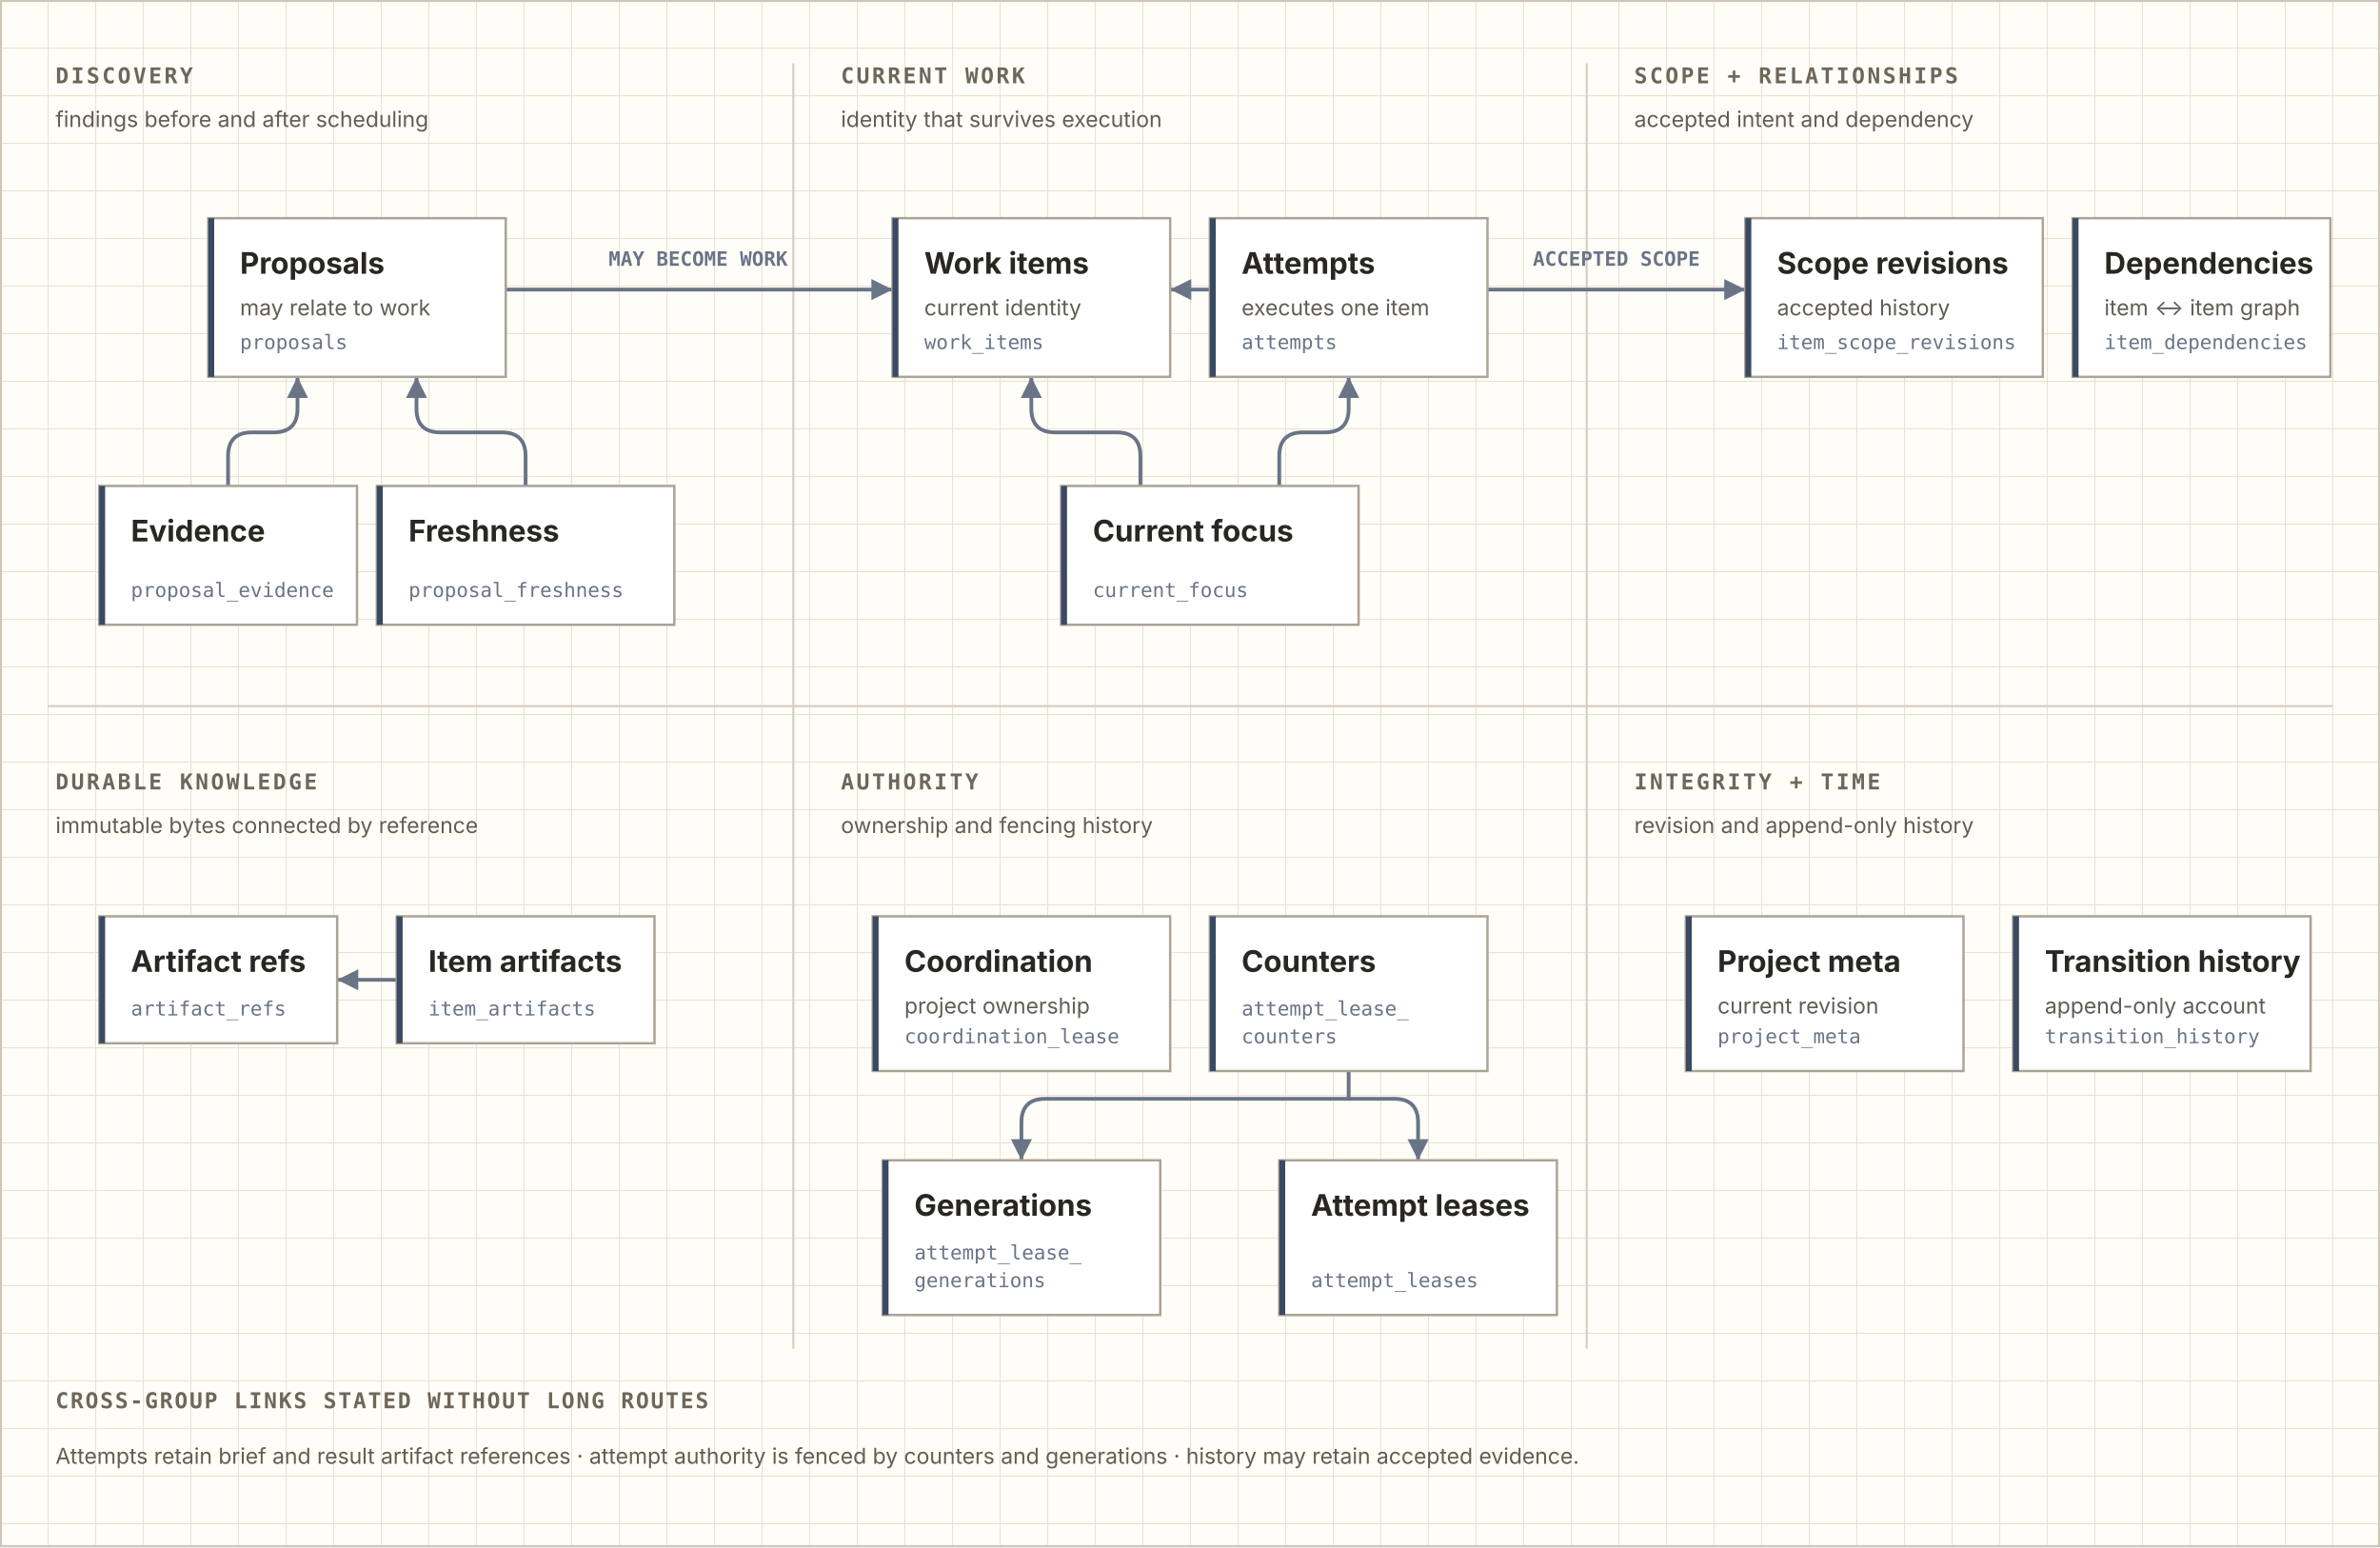
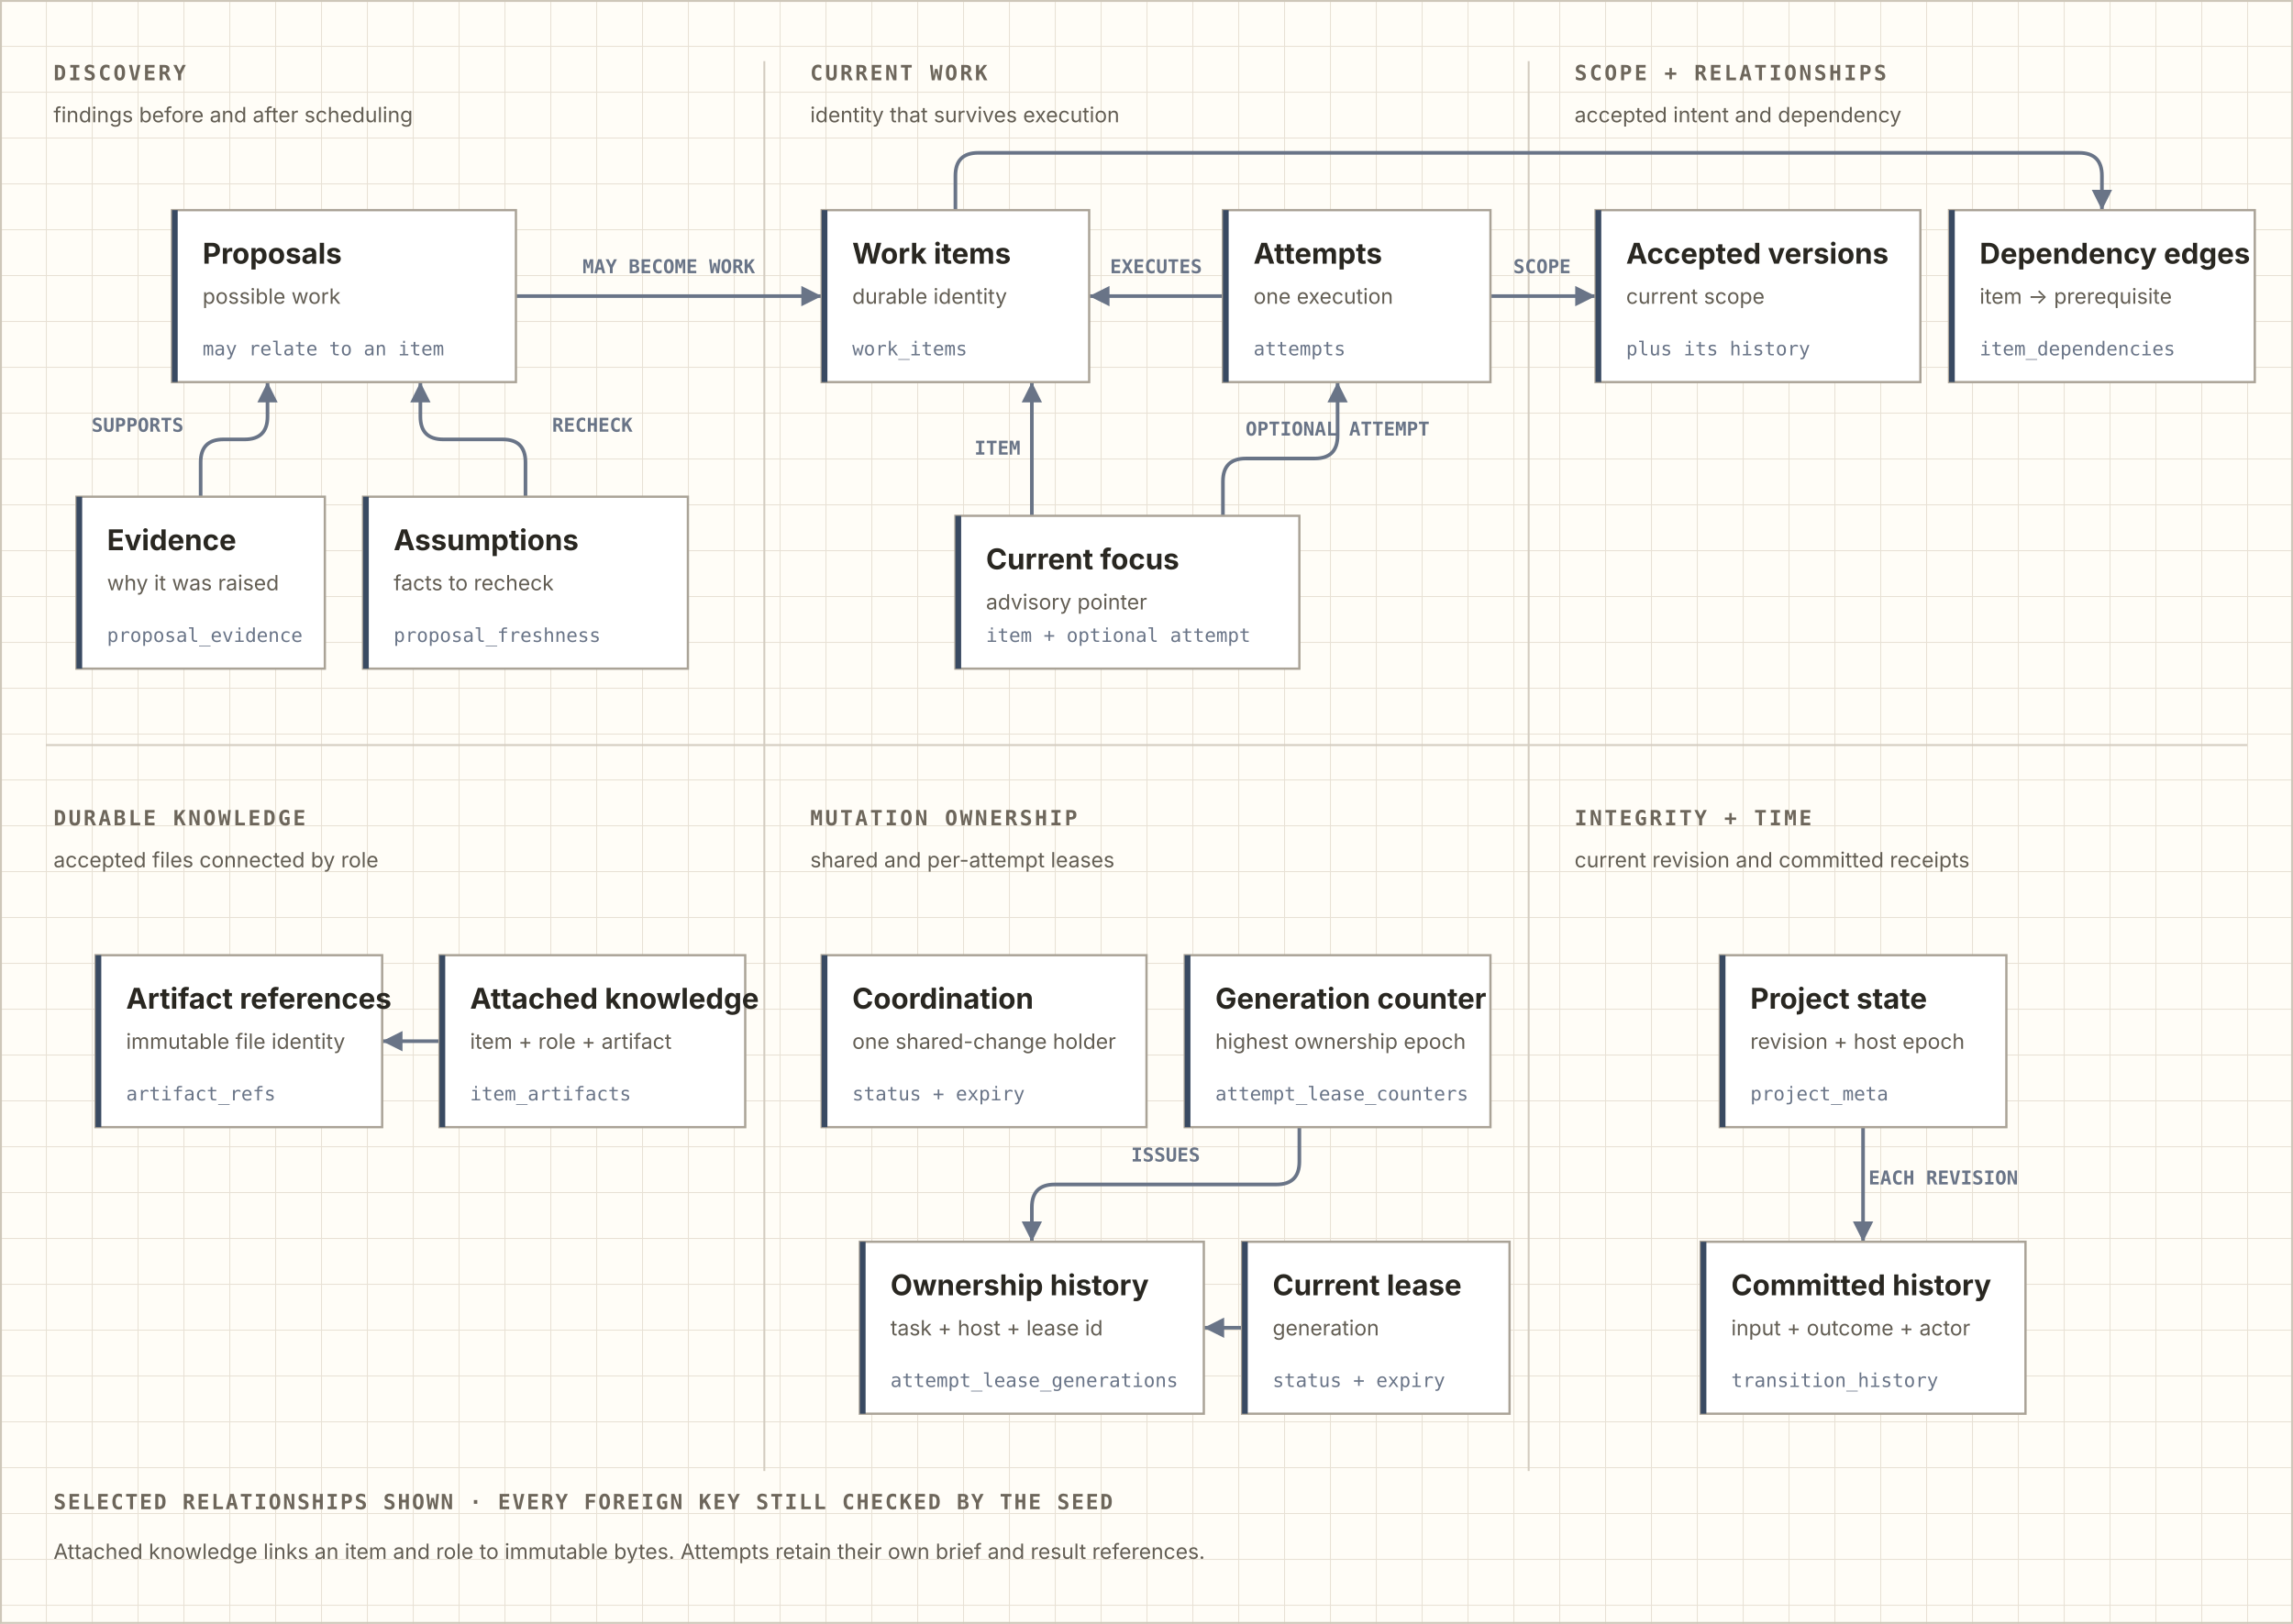
- <svg xmlns="http://www.w3.org/2000/svg" role="img" aria-labelledby="title description" viewBox="0 0 1200 780">
+ <svg xmlns="http://www.w3.org/2000/svg" role="img" aria-labelledby="title description" viewBox="0 0 1200 850">
  <defs>
    <pattern id="grid" width="24" height="24" patternUnits="userSpaceOnUse">
      <path d="M24 0H0V24" fill="none" stroke="#e8e1d5" stroke-width="1" />
    </pattern>
    <marker id="arrow" viewBox="0 0 10 10" refX="9" refY="5" markerWidth="7" markerHeight="7" orient="auto">
      <path d="M1 1L9 5L1 9Z" fill="#697487" />
    </marker>
    <style>
      text { font-family: ui-sans-serif, system-ui, -apple-system, BlinkMacSystemFont, "Segoe UI", sans-serif; fill: #292721; }
      .section-label, .box-label, .box-meta, .connector-label, .note-meta { font-family: ui-monospace, SFMono-Regular, Menlo, monospace; }
      .section-label, .box-label { font-size: 11px; font-weight: 700; letter-spacing: 0.11em; fill: #6d665b; }
      .section-subtitle { font-size: 11px; fill: #625d53; }
      .guide { stroke: #d3ccc0; stroke-width: 1; }
      .connector { fill: none; stroke: #697487; stroke-width: 1.9; stroke-linecap: round; }
      .connector-label { font-size: 10px; font-weight: 700; fill: #697487; }
      .box { fill: #fff; stroke: #aaa397; stroke-width: 1.2; }
      .box-title { font-size: 15px; font-weight: 700; }
      .box-body { font-size: 11px; fill: #625d53; }
      .box-meta { font-size: 10px; fill: #697487; }
      .note { fill: #625d53; }
      .note-meta { font-weight: 700; letter-spacing: 0.08em; fill: #6d665b; }
    </style>
  </defs>
-   <rect width="1200" height="780" fill="#fffdf7" />
-   <rect width="1200" height="780" fill="url(#grid)" />
+   <rect width="1200" height="850" fill="#fffdf7" />
+   <rect width="1200" height="850" fill="url(#grid)" />
  <text x="28" y="42" class="section-label">DISCOVERY</text>
  <text x="28" y="64" class="section-subtitle">findings before and after scheduling</text>
  <text x="424" y="42" class="section-label">CURRENT WORK</text>
  <text x="424" y="64" class="section-subtitle">identity that survives execution</text>
  <text x="824" y="42" class="section-label">SCOPE + RELATIONSHIPS</text>
  <text x="824" y="64" class="section-subtitle">accepted intent and dependency</text>
-   <text x="28" y="398" class="section-label">DURABLE KNOWLEDGE</text>
-   <text x="28" y="420" class="section-subtitle">immutable bytes connected by reference</text>
-   <text x="424" y="398" class="section-label">AUTHORITY</text>
-   <text x="424" y="420" class="section-subtitle">ownership and fencing history</text>
-   <text x="824" y="398" class="section-label">INTEGRITY + TIME</text>
-   <text x="824" y="420" class="section-subtitle">revision and append-only history</text>
-   <line x1="400" y1="32" x2="400" y2="680" class="guide" />
-   <line x1="800" y1="32" x2="800" y2="680" class="guide" />
-   <line x1="24" y1="356" x2="1176" y2="356" class="guide" />
-   <path d="M255 146L450 146" class="connector" marker-end="url(#arrow)" />
-   <text x="352" y="134" text-anchor="middle" class="connector-label">MAY BECOME WORK</text>
-   <path d="M750 146L880 146" class="connector" marker-end="url(#arrow)" />
-   <text x="815" y="134" text-anchor="middle" class="connector-label">ACCEPTED SCOPE</text>
-   <path d="M610 146L590 146" class="connector" marker-end="url(#arrow)" />
-   <path d="M115 245L115 230Q115 218 127 218L138 218Q150 218 150 206L150 190" class="connector" marker-end="url(#arrow)" />
-   <path d="M265 245L265 230Q265 218 253 218L222 218Q210 218 210 206L210 190" class="connector" marker-end="url(#arrow)" />
-   <path d="M575 245L575 230Q575 218 563 218L532 218Q520 218 520 206L520 190" class="connector" marker-end="url(#arrow)" />
-   <path d="M645 245L645 230Q645 218 657 218L668 218Q680 218 680 206L680 190" class="connector" marker-end="url(#arrow)" />
-   <path d="M200 494L170 494" class="connector" marker-end="url(#arrow)" />
-   <path d="M680 540L680 554" class="connector" />
-   <path d="M680 554L527 554Q515 554 515 566L515 585" class="connector" marker-end="url(#arrow)" />
-   <path d="M680 554L703 554Q715 554 715 566L715 585" class="connector" marker-end="url(#arrow)" />
-   <rect x="105" y="110" width="150" height="80" class="box" />
-   <rect x="105" y="110" width="3" height="80" fill="#394a62" />
-   <text x="121" y="138" class="box-title">Proposals</text>
-   <text x="121" y="159" class="box-body">may relate to work</text>
-   <text x="121" y="176" class="box-meta">proposals</text>
-   <rect x="50" y="245" width="130" height="70" class="box" />
-   <rect x="50" y="245" width="3" height="70" fill="#394a62" />
-   <text x="66" y="273" class="box-title">Evidence</text>
-   <text x="66" y="301" class="box-meta">proposal_evidence</text>
-   <rect x="190" y="245" width="150" height="70" class="box" />
-   <rect x="190" y="245" width="3" height="70" fill="#394a62" />
-   <text x="206" y="273" class="box-title">Freshness</text>
-   <text x="206" y="301" class="box-meta">proposal_freshness</text>
-   <rect x="450" y="110" width="140" height="80" class="box" />
-   <rect x="450" y="110" width="3" height="80" fill="#394a62" />
-   <text x="466" y="138" class="box-title">Work items</text>
-   <text x="466" y="159" class="box-body">current identity</text>
-   <text x="466" y="176" class="box-meta">work_items</text>
-   <rect x="610" y="110" width="140" height="80" class="box" />
-   <rect x="610" y="110" width="3" height="80" fill="#394a62" />
-   <text x="626" y="138" class="box-title">Attempts</text>
-   <text x="626" y="159" class="box-body">executes one item</text>
-   <text x="626" y="176" class="box-meta">attempts</text>
-   <rect x="535" y="245" width="150" height="70" class="box" />
-   <rect x="535" y="245" width="3" height="70" fill="#394a62" />
-   <text x="551" y="273" class="box-title">Current focus</text>
-   <text x="551" y="301" class="box-meta">current_focus</text>
-   <rect x="880" y="110" width="150" height="80" class="box" />
-   <rect x="880" y="110" width="3" height="80" fill="#394a62" />
-   <text x="896" y="138" class="box-title">Scope revisions</text>
-   <text x="896" y="159" class="box-body">accepted history</text>
-   <text x="896" y="176" class="box-meta">item_scope_revisions</text>
-   <rect x="1045" y="110" width="130" height="80" class="box" />
-   <rect x="1045" y="110" width="3" height="80" fill="#394a62" />
-   <text x="1061" y="138" class="box-title">Dependencies</text>
-   <text x="1061" y="159" class="box-body">item ↔ item graph</text>
-   <text x="1061" y="176" class="box-meta">item_dependencies</text>
-   <rect x="50" y="462" width="120" height="64" class="box" />
-   <rect x="50" y="462" width="3" height="64" fill="#394a62" />
-   <text x="66" y="490" class="box-title">Artifact refs</text>
-   <text x="66" y="512" class="box-meta">artifact_refs</text>
-   <rect x="200" y="462" width="130" height="64" class="box" />
-   <rect x="200" y="462" width="3" height="64" fill="#394a62" />
-   <text x="216" y="490" class="box-title">Item artifacts</text>
-   <text x="216" y="512" class="box-meta">item_artifacts</text>
-   <rect x="440" y="462" width="150" height="78" class="box" />
-   <rect x="440" y="462" width="3" height="78" fill="#394a62" />
-   <text x="456" y="490" class="box-title">Coordination</text>
-   <text x="456" y="511" class="box-body">project ownership</text>
-   <text x="456" y="526" class="box-meta">coordination_lease</text>
-   <rect x="610" y="462" width="140" height="78" class="box" />
-   <rect x="610" y="462" width="3" height="78" fill="#394a62" />
-   <text x="626" y="490" class="box-title">Counters</text>
-   <text x="626" y="512" class="box-meta">attempt_lease_</text>
-   <text x="626" y="526" class="box-meta">counters</text>
-   <rect x="445" y="585" width="140" height="78" class="box" />
-   <rect x="445" y="585" width="3" height="78" fill="#394a62" />
-   <text x="461" y="613" class="box-title">Generations</text>
-   <text x="461" y="635" class="box-meta">attempt_lease_</text>
-   <text x="461" y="649" class="box-meta">generations</text>
-   <rect x="645" y="585" width="140" height="78" class="box" />
-   <rect x="645" y="585" width="3" height="78" fill="#394a62" />
-   <text x="661" y="613" class="box-title">Attempt leases</text>
-   <text x="661" y="649" class="box-meta">attempt_leases</text>
-   <rect x="850" y="462" width="140" height="78" class="box" />
-   <rect x="850" y="462" width="3" height="78" fill="#394a62" />
-   <text x="866" y="490" class="box-title">Project meta</text>
-   <text x="866" y="511" class="box-body">current revision</text>
-   <text x="866" y="526" class="box-meta">project_meta</text>
-   <rect x="1015" y="462" width="150" height="78" class="box" />
-   <rect x="1015" y="462" width="3" height="78" fill="#394a62" />
-   <text x="1031" y="490" class="box-title">Transition history</text>
-   <text x="1031" y="511" class="box-body">append-only account</text>
-   <text x="1031" y="526" class="box-meta">transition_history</text>
-   <text x="28" y="710" text-anchor="start" font-size="11" class="note-meta">CROSS-GROUP LINKS STATED WITHOUT LONG ROUTES</text>
-   <text x="28" y="738" text-anchor="start" font-size="11" class="note">Attempts retain brief and result artifact references · attempt authority is fenced by counters and generations · history may retain accepted evidence.</text>
-   <rect x="0.5" y="0.5" width="1199" height="779" fill="none" stroke="#cec7b9" />
+   <text x="28" y="432" class="section-label">DURABLE KNOWLEDGE</text>
+   <text x="28" y="454" class="section-subtitle">accepted files connected by role</text>
+   <text x="424" y="432" class="section-label">MUTATION OWNERSHIP</text>
+   <text x="424" y="454" class="section-subtitle">shared and per-attempt leases</text>
+   <text x="824" y="432" class="section-label">INTEGRITY + TIME</text>
+   <text x="824" y="454" class="section-subtitle">current revision and committed receipts</text>
+   <line x1="400" y1="32" x2="400" y2="770" class="guide" />
+   <line x1="800" y1="32" x2="800" y2="770" class="guide" />
+   <line x1="24" y1="390" x2="1176" y2="390" class="guide" />
+   <path d="M270 155L430 155" class="connector" marker-end="url(#arrow)" />
+   <text x="350" y="143" text-anchor="middle" class="connector-label">MAY BECOME WORK</text>
+   <path d="M640 155L570 155" class="connector" marker-end="url(#arrow)" />
+   <text x="605" y="143" text-anchor="middle" class="connector-label">EXECUTES</text>
+   <path d="M780 155L835 155" class="connector" marker-end="url(#arrow)" />
+   <text x="807" y="143" text-anchor="middle" class="connector-label">SCOPE</text>
+   <path d="M500 110L500 92Q500 80 512 80L1088 80Q1100 80 1100 92L1100 110" class="connector" marker-end="url(#arrow)" />
+   <path d="M105 260L105 242Q105 230 117 230L128 230Q140 230 140 218L140 200" class="connector" marker-end="url(#arrow)" />
+   <text x="72" y="226" text-anchor="middle" class="connector-label">SUPPORTS</text>
+   <path d="M275 260L275 242Q275 230 263 230L232 230Q220 230 220 218L220 200" class="connector" marker-end="url(#arrow)" />
+   <text x="310" y="226" text-anchor="middle" class="connector-label">RECHECK</text>
+   <path d="M540 270L540 200" class="connector" marker-end="url(#arrow)" />
+   <text x="522" y="238" text-anchor="middle" class="connector-label">ITEM</text>
+   <path d="M640 270L640 252Q640 240 652 240L688 240Q700 240 700 228L700 200" class="connector" marker-end="url(#arrow)" />
+   <text x="700" y="228" text-anchor="middle" class="connector-label">OPTIONAL ATTEMPT</text>
+   <path d="M230 545L200 545" class="connector" marker-end="url(#arrow)" />
+   <path d="M680 590L680 608Q680 620 668 620L552 620Q540 620 540 632L540 650" class="connector" marker-end="url(#arrow)" />
+   <text x="610" y="608" text-anchor="middle" class="connector-label">ISSUES</text>
+   <path d="M650 695L630 695" class="connector" marker-end="url(#arrow)" />
+   <path d="M975 590L975 650" class="connector" marker-end="url(#arrow)" />
+   <text x="1017" y="620" text-anchor="middle" class="connector-label">EACH REVISION</text>
+   <rect x="90" y="110" width="180" height="90" class="box" />
+   <rect x="90" y="110" width="3" height="90" fill="#394a62" />
+   <text x="106" y="138" class="box-title">Proposals</text>
+   <text x="106" y="159" class="box-body">possible work</text>
+   <text x="106" y="186" class="box-meta">may relate to an item</text>
+   <rect x="40" y="260" width="130" height="90" class="box" />
+   <rect x="40" y="260" width="3" height="90" fill="#394a62" />
+   <text x="56" y="288" class="box-title">Evidence</text>
+   <text x="56" y="309" class="box-body">why it was raised</text>
+   <text x="56" y="336" class="box-meta">proposal_evidence</text>
+   <rect x="190" y="260" width="170" height="90" class="box" />
+   <rect x="190" y="260" width="3" height="90" fill="#394a62" />
+   <text x="206" y="288" class="box-title">Assumptions</text>
+   <text x="206" y="309" class="box-body">facts to recheck</text>
+   <text x="206" y="336" class="box-meta">proposal_freshness</text>
+   <rect x="430" y="110" width="140" height="90" class="box" />
+   <rect x="430" y="110" width="3" height="90" fill="#394a62" />
+   <text x="446" y="138" class="box-title">Work items</text>
+   <text x="446" y="159" class="box-body">durable identity</text>
+   <text x="446" y="186" class="box-meta">work_items</text>
+   <rect x="640" y="110" width="140" height="90" class="box" />
+   <rect x="640" y="110" width="3" height="90" fill="#394a62" />
+   <text x="656" y="138" class="box-title">Attempts</text>
+   <text x="656" y="159" class="box-body">one execution</text>
+   <text x="656" y="186" class="box-meta">attempts</text>
+   <rect x="500" y="270" width="180" height="80" class="box" />
+   <rect x="500" y="270" width="3" height="80" fill="#394a62" />
+   <text x="516" y="298" class="box-title">Current focus</text>
+   <text x="516" y="319" class="box-body">advisory pointer</text>
+   <text x="516" y="336" class="box-meta">item + optional attempt</text>
+   <rect x="835" y="110" width="170" height="90" class="box" />
+   <rect x="835" y="110" width="3" height="90" fill="#394a62" />
+   <text x="851" y="138" class="box-title">Accepted versions</text>
+   <text x="851" y="159" class="box-body">current scope</text>
+   <text x="851" y="186" class="box-meta">plus its history</text>
+   <rect x="1020" y="110" width="160" height="90" class="box" />
+   <rect x="1020" y="110" width="3" height="90" fill="#394a62" />
+   <text x="1036" y="138" class="box-title">Dependency edges</text>
+   <text x="1036" y="159" class="box-body">item → prerequisite</text>
+   <text x="1036" y="186" class="box-meta">item_dependencies</text>
+   <rect x="50" y="500" width="150" height="90" class="box" />
+   <rect x="50" y="500" width="3" height="90" fill="#394a62" />
+   <text x="66" y="528" class="box-title">Artifact references</text>
+   <text x="66" y="549" class="box-body">immutable file identity</text>
+   <text x="66" y="576" class="box-meta">artifact_refs</text>
+   <rect x="230" y="500" width="160" height="90" class="box" />
+   <rect x="230" y="500" width="3" height="90" fill="#394a62" />
+   <text x="246" y="528" class="box-title">Attached knowledge</text>
+   <text x="246" y="549" class="box-body">item + role + artifact</text>
+   <text x="246" y="576" class="box-meta">item_artifacts</text>
+   <rect x="430" y="500" width="170" height="90" class="box" />
+   <rect x="430" y="500" width="3" height="90" fill="#394a62" />
+   <text x="446" y="528" class="box-title">Coordination</text>
+   <text x="446" y="549" class="box-body">one shared-change holder</text>
+   <text x="446" y="576" class="box-meta">status + expiry</text>
+   <rect x="620" y="500" width="160" height="90" class="box" />
+   <rect x="620" y="500" width="3" height="90" fill="#394a62" />
+   <text x="636" y="528" class="box-title">Generation counter</text>
+   <text x="636" y="549" class="box-body">highest ownership epoch</text>
+   <text x="636" y="576" class="box-meta">attempt_lease_counters</text>
+   <rect x="450" y="650" width="180" height="90" class="box" />
+   <rect x="450" y="650" width="3" height="90" fill="#394a62" />
+   <text x="466" y="678" class="box-title">Ownership history</text>
+   <text x="466" y="699" class="box-body">task + host + lease id</text>
+   <text x="466" y="726" class="box-meta">attempt_lease_generations</text>
+   <rect x="650" y="650" width="140" height="90" class="box" />
+   <rect x="650" y="650" width="3" height="90" fill="#394a62" />
+   <text x="666" y="678" class="box-title">Current lease</text>
+   <text x="666" y="699" class="box-body">generation</text>
+   <text x="666" y="726" class="box-meta">status + expiry</text>
+   <rect x="900" y="500" width="150" height="90" class="box" />
+   <rect x="900" y="500" width="3" height="90" fill="#394a62" />
+   <text x="916" y="528" class="box-title">Project state</text>
+   <text x="916" y="549" class="box-body">revision + host epoch</text>
+   <text x="916" y="576" class="box-meta">project_meta</text>
+   <rect x="890" y="650" width="170" height="90" class="box" />
+   <rect x="890" y="650" width="3" height="90" fill="#394a62" />
+   <text x="906" y="678" class="box-title">Committed history</text>
+   <text x="906" y="699" class="box-body">input + outcome + actor</text>
+   <text x="906" y="726" class="box-meta">transition_history</text>
+   <text x="28" y="790" text-anchor="start" font-size="11" class="note-meta">SELECTED RELATIONSHIPS SHOWN · EVERY FOREIGN KEY STILL CHECKED BY THE SEED</text>
+   <text x="28" y="816" text-anchor="start" font-size="11" class="note">Attached knowledge links an item and role to immutable bytes. Attempts retain their own brief and result references.</text>
+   <rect x="0.5" y="0.5" width="1199" height="849" fill="none" stroke="#cec7b9" />
</svg>
